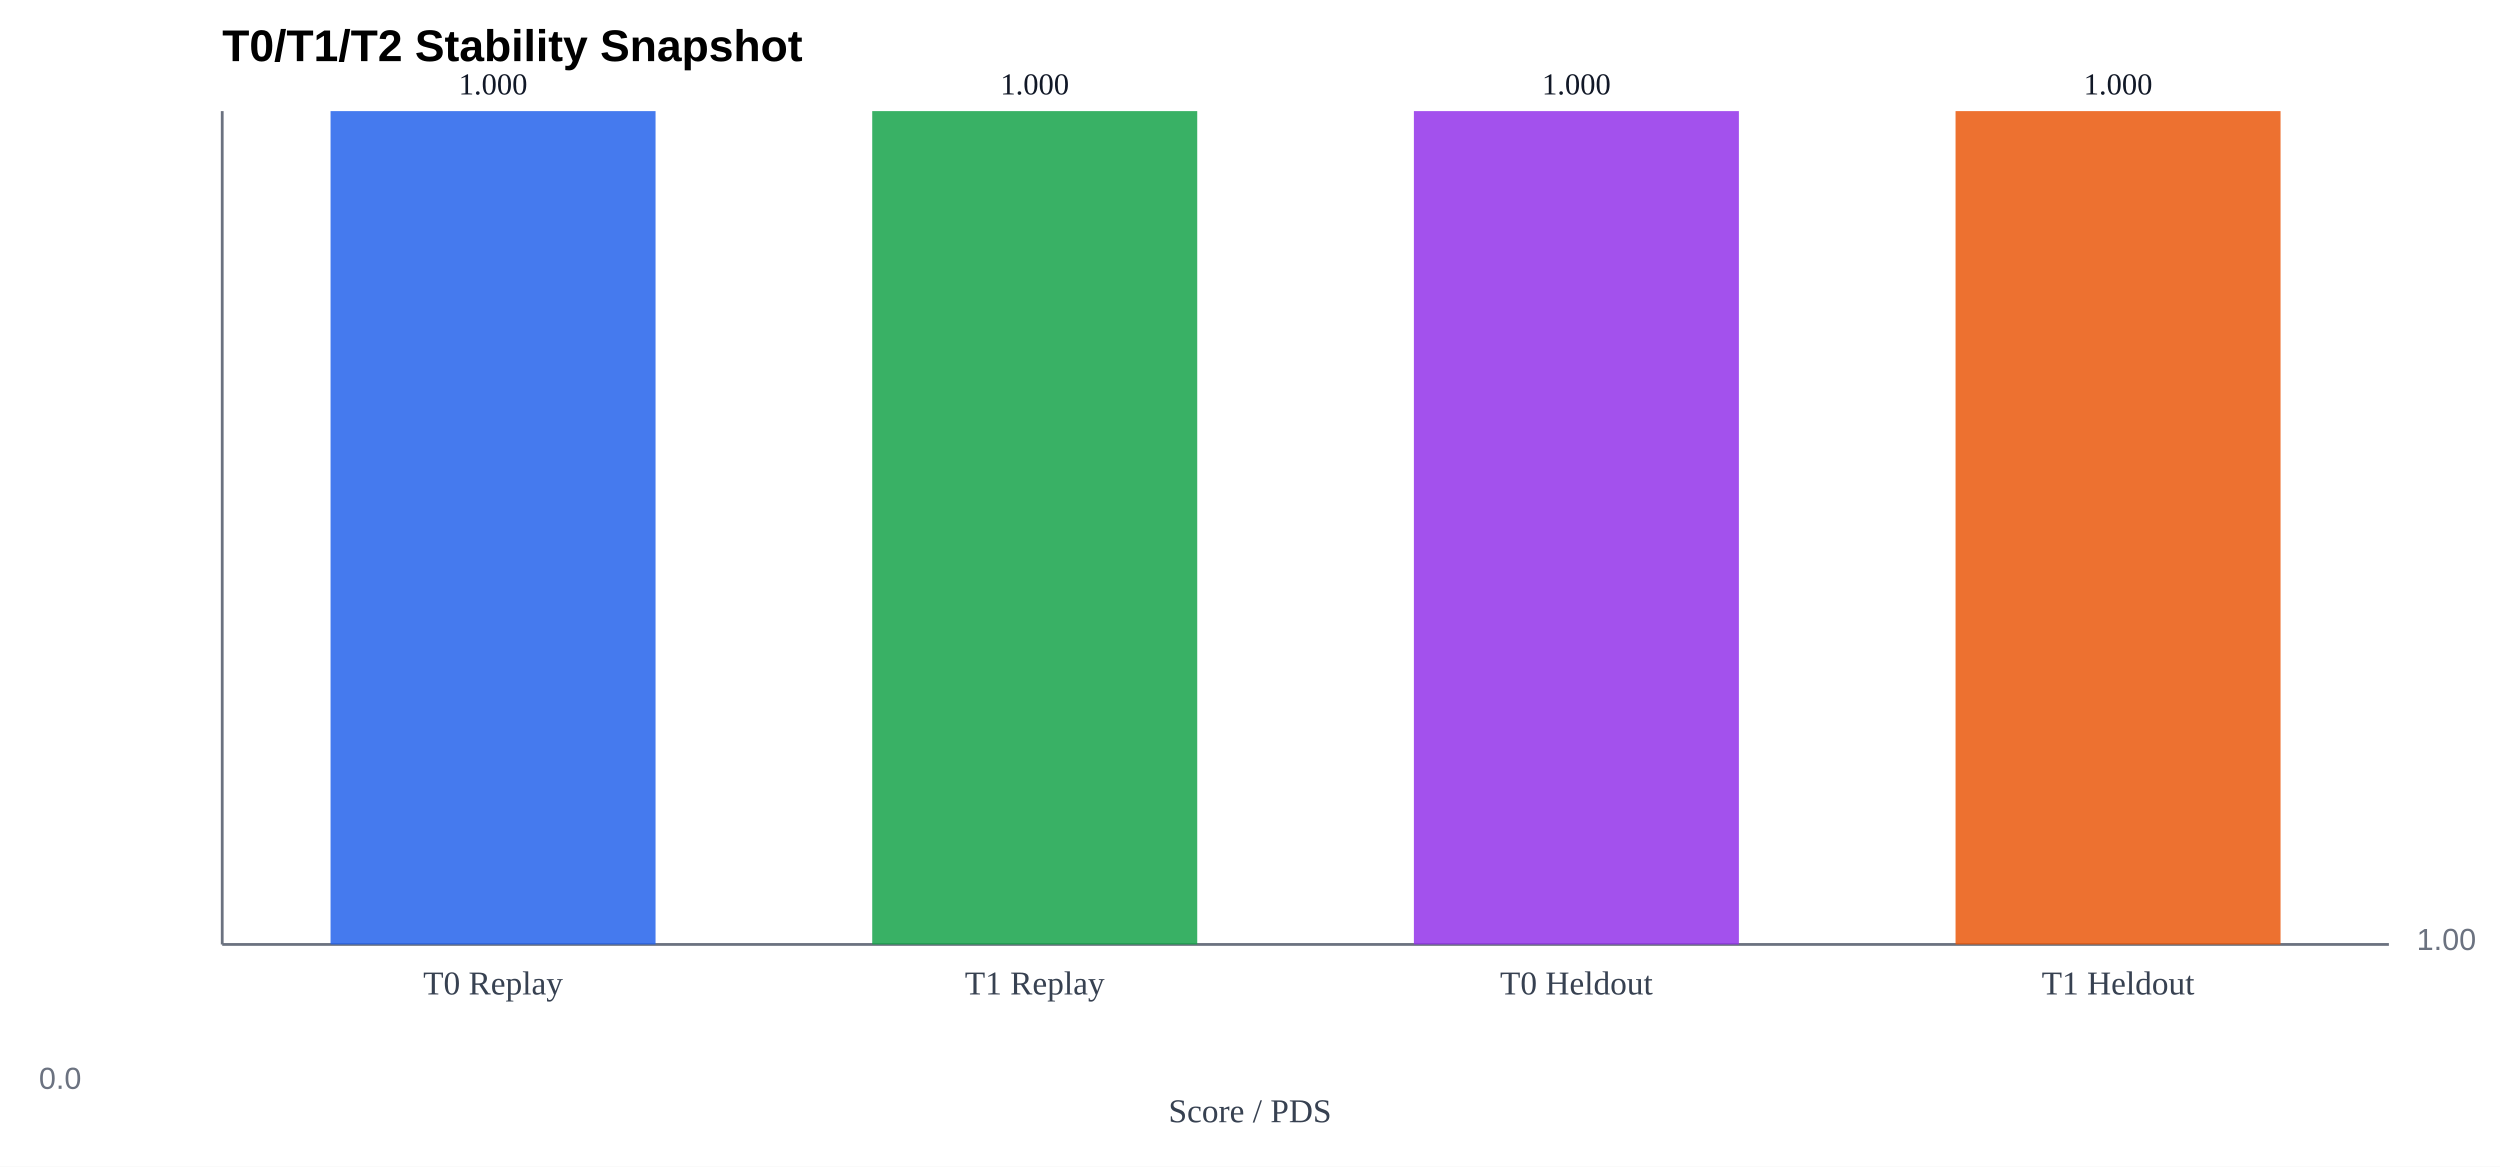
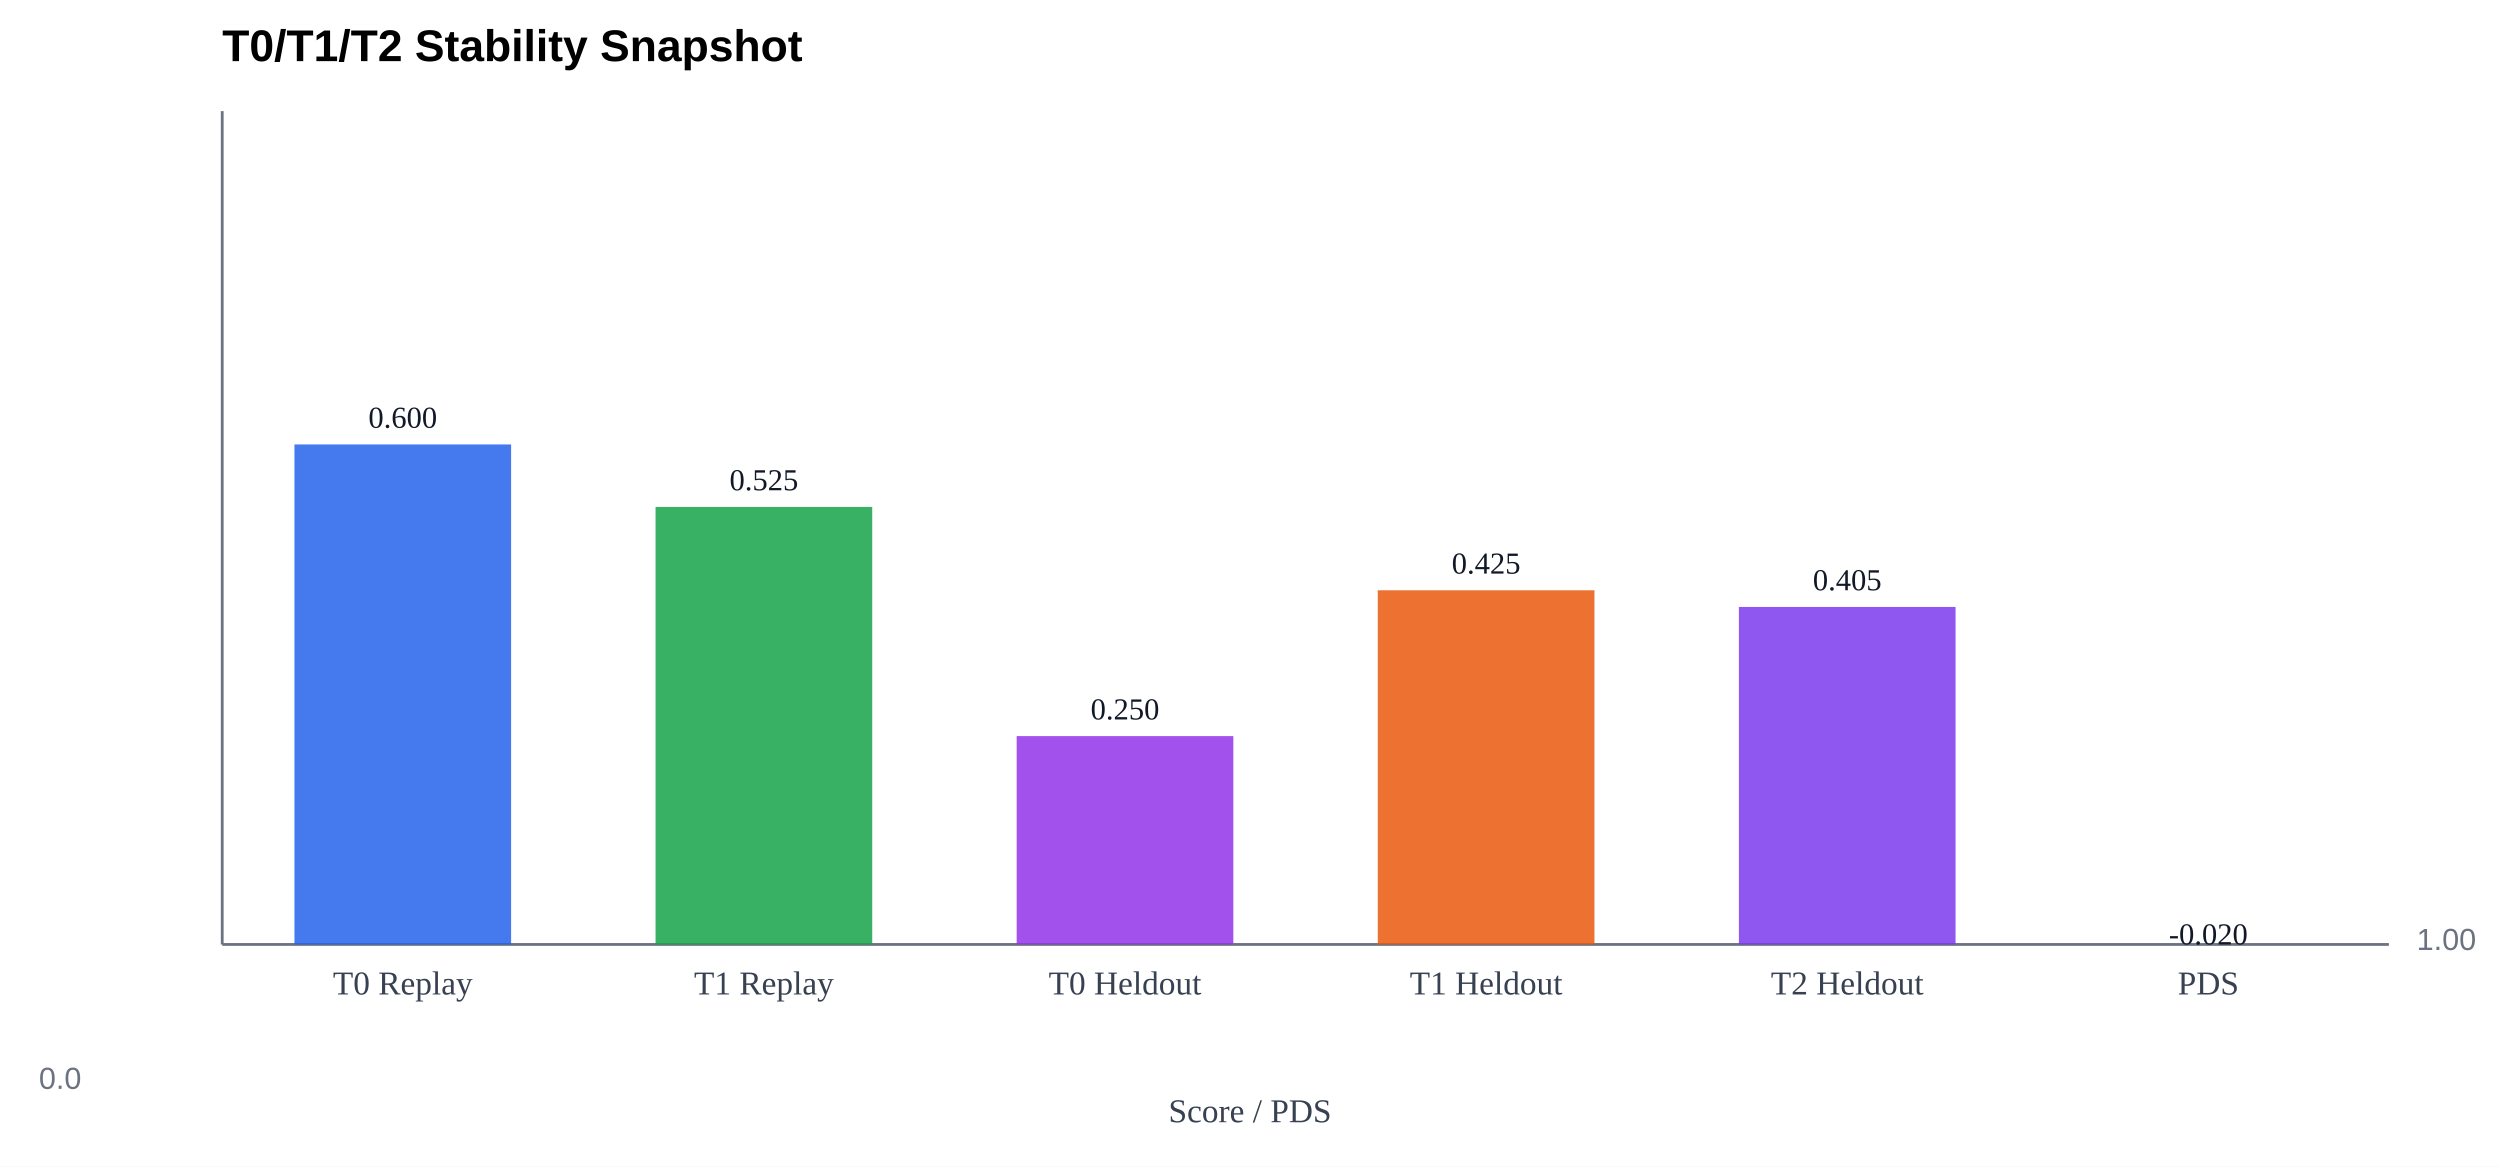
<svg xmlns="http://www.w3.org/2000/svg" width="900" height="420" viewBox="0 0 900 420">
  <rect x="0" y="0" width="100%" height="100%" fill="#ffffff" />
  <text x="80" y="22" font-family="Arial" font-size="16" font-weight="700">T0/T1/T2 Stability Snapshot</text>
  <line x1="80" y1="40" x2="80" y2="340" stroke="#6b7280" stroke-width="1" />
  <line x1="80" y1="340" x2="860" y2="340" stroke="#6b7280" stroke-width="1" />
-   <rect x="119.00" y="40.00" width="117.00" height="300.00" fill="#2563eb" opacity="0.85" />
-   <text x="177.50" y="34.00" text-anchor="middle" font-size="11" fill="#111827">1.000</text>
-   <text x="177.50" y="358.00" text-anchor="middle" font-size="12" fill="#374151">T0 Replay</text>
-   <rect x="314.00" y="40.00" width="117.00" height="300.00" fill="#16a34a" opacity="0.85" />
-   <text x="372.50" y="34.00" text-anchor="middle" font-size="11" fill="#111827">1.000</text>
-   <text x="372.50" y="358.00" text-anchor="middle" font-size="12" fill="#374151">T1 Replay</text>
-   <rect x="509.00" y="40.00" width="117.00" height="300.00" fill="#9333ea" opacity="0.85" />
-   <text x="567.50" y="34.00" text-anchor="middle" font-size="11" fill="#111827">1.000</text>
-   <text x="567.50" y="358.00" text-anchor="middle" font-size="12" fill="#374151">T0 Heldout</text>
-   <rect x="704.00" y="40.00" width="117.00" height="300.00" fill="#ea580c" opacity="0.85" />
-   <text x="762.50" y="34.00" text-anchor="middle" font-size="11" fill="#111827">1.000</text>
-   <text x="762.50" y="358.00" text-anchor="middle" font-size="12" fill="#374151">T1 Heldout</text>
+   <rect x="106.00" y="160.00" width="78.00" height="180.00" fill="#2563eb" opacity="0.85" />
+   <text x="145.00" y="154.00" text-anchor="middle" font-size="11" fill="#111827">0.600</text>
+   <text x="145.00" y="358.00" text-anchor="middle" font-size="12" fill="#374151">T0 Replay</text>
+   <rect x="236.00" y="182.50" width="78.00" height="157.50" fill="#16a34a" opacity="0.85" />
+   <text x="275.00" y="176.50" text-anchor="middle" font-size="11" fill="#111827">0.525</text>
+   <text x="275.00" y="358.00" text-anchor="middle" font-size="12" fill="#374151">T1 Replay</text>
+   <rect x="366.00" y="265.00" width="78.00" height="75.00" fill="#9333ea" opacity="0.85" />
+   <text x="405.00" y="259.00" text-anchor="middle" font-size="11" fill="#111827">0.250</text>
+   <text x="405.00" y="358.00" text-anchor="middle" font-size="12" fill="#374151">T0 Heldout</text>
+   <rect x="496.00" y="212.50" width="78.00" height="127.50" fill="#ea580c" opacity="0.85" />
+   <text x="535.00" y="206.50" text-anchor="middle" font-size="11" fill="#111827">0.425</text>
+   <text x="535.00" y="358.00" text-anchor="middle" font-size="12" fill="#374151">T1 Heldout</text>
+   <rect x="626.00" y="218.50" width="78.00" height="121.50" fill="#7c3aed" opacity="0.85" />
+   <text x="665.00" y="212.50" text-anchor="middle" font-size="11" fill="#111827">0.405</text>
+   <text x="665.00" y="358.00" text-anchor="middle" font-size="12" fill="#374151">T2 Heldout</text>
+   <rect x="756.00" y="346.00" width="78.00" height="-6.00" fill="#0ea5e9" opacity="0.85" />
+   <text x="795.00" y="340.00" text-anchor="middle" font-size="11" fill="#111827">-0.020</text>
+   <text x="795.00" y="358.00" text-anchor="middle" font-size="12" fill="#374151">PDS</text>
  <text x="14" y="392" font-family="Arial, Helvetica, sans-serif" font-size="11" fill="#6b7280" font-weight="normal">0.0</text>
  <text x="870" y="342" font-family="Arial, Helvetica, sans-serif" font-size="11" fill="#6b7280" font-weight="normal">1.00</text>
  <text x="450.0" y="404" text-anchor="middle" font-size="12" fill="#374151">Score / PDS</text>
</svg>
